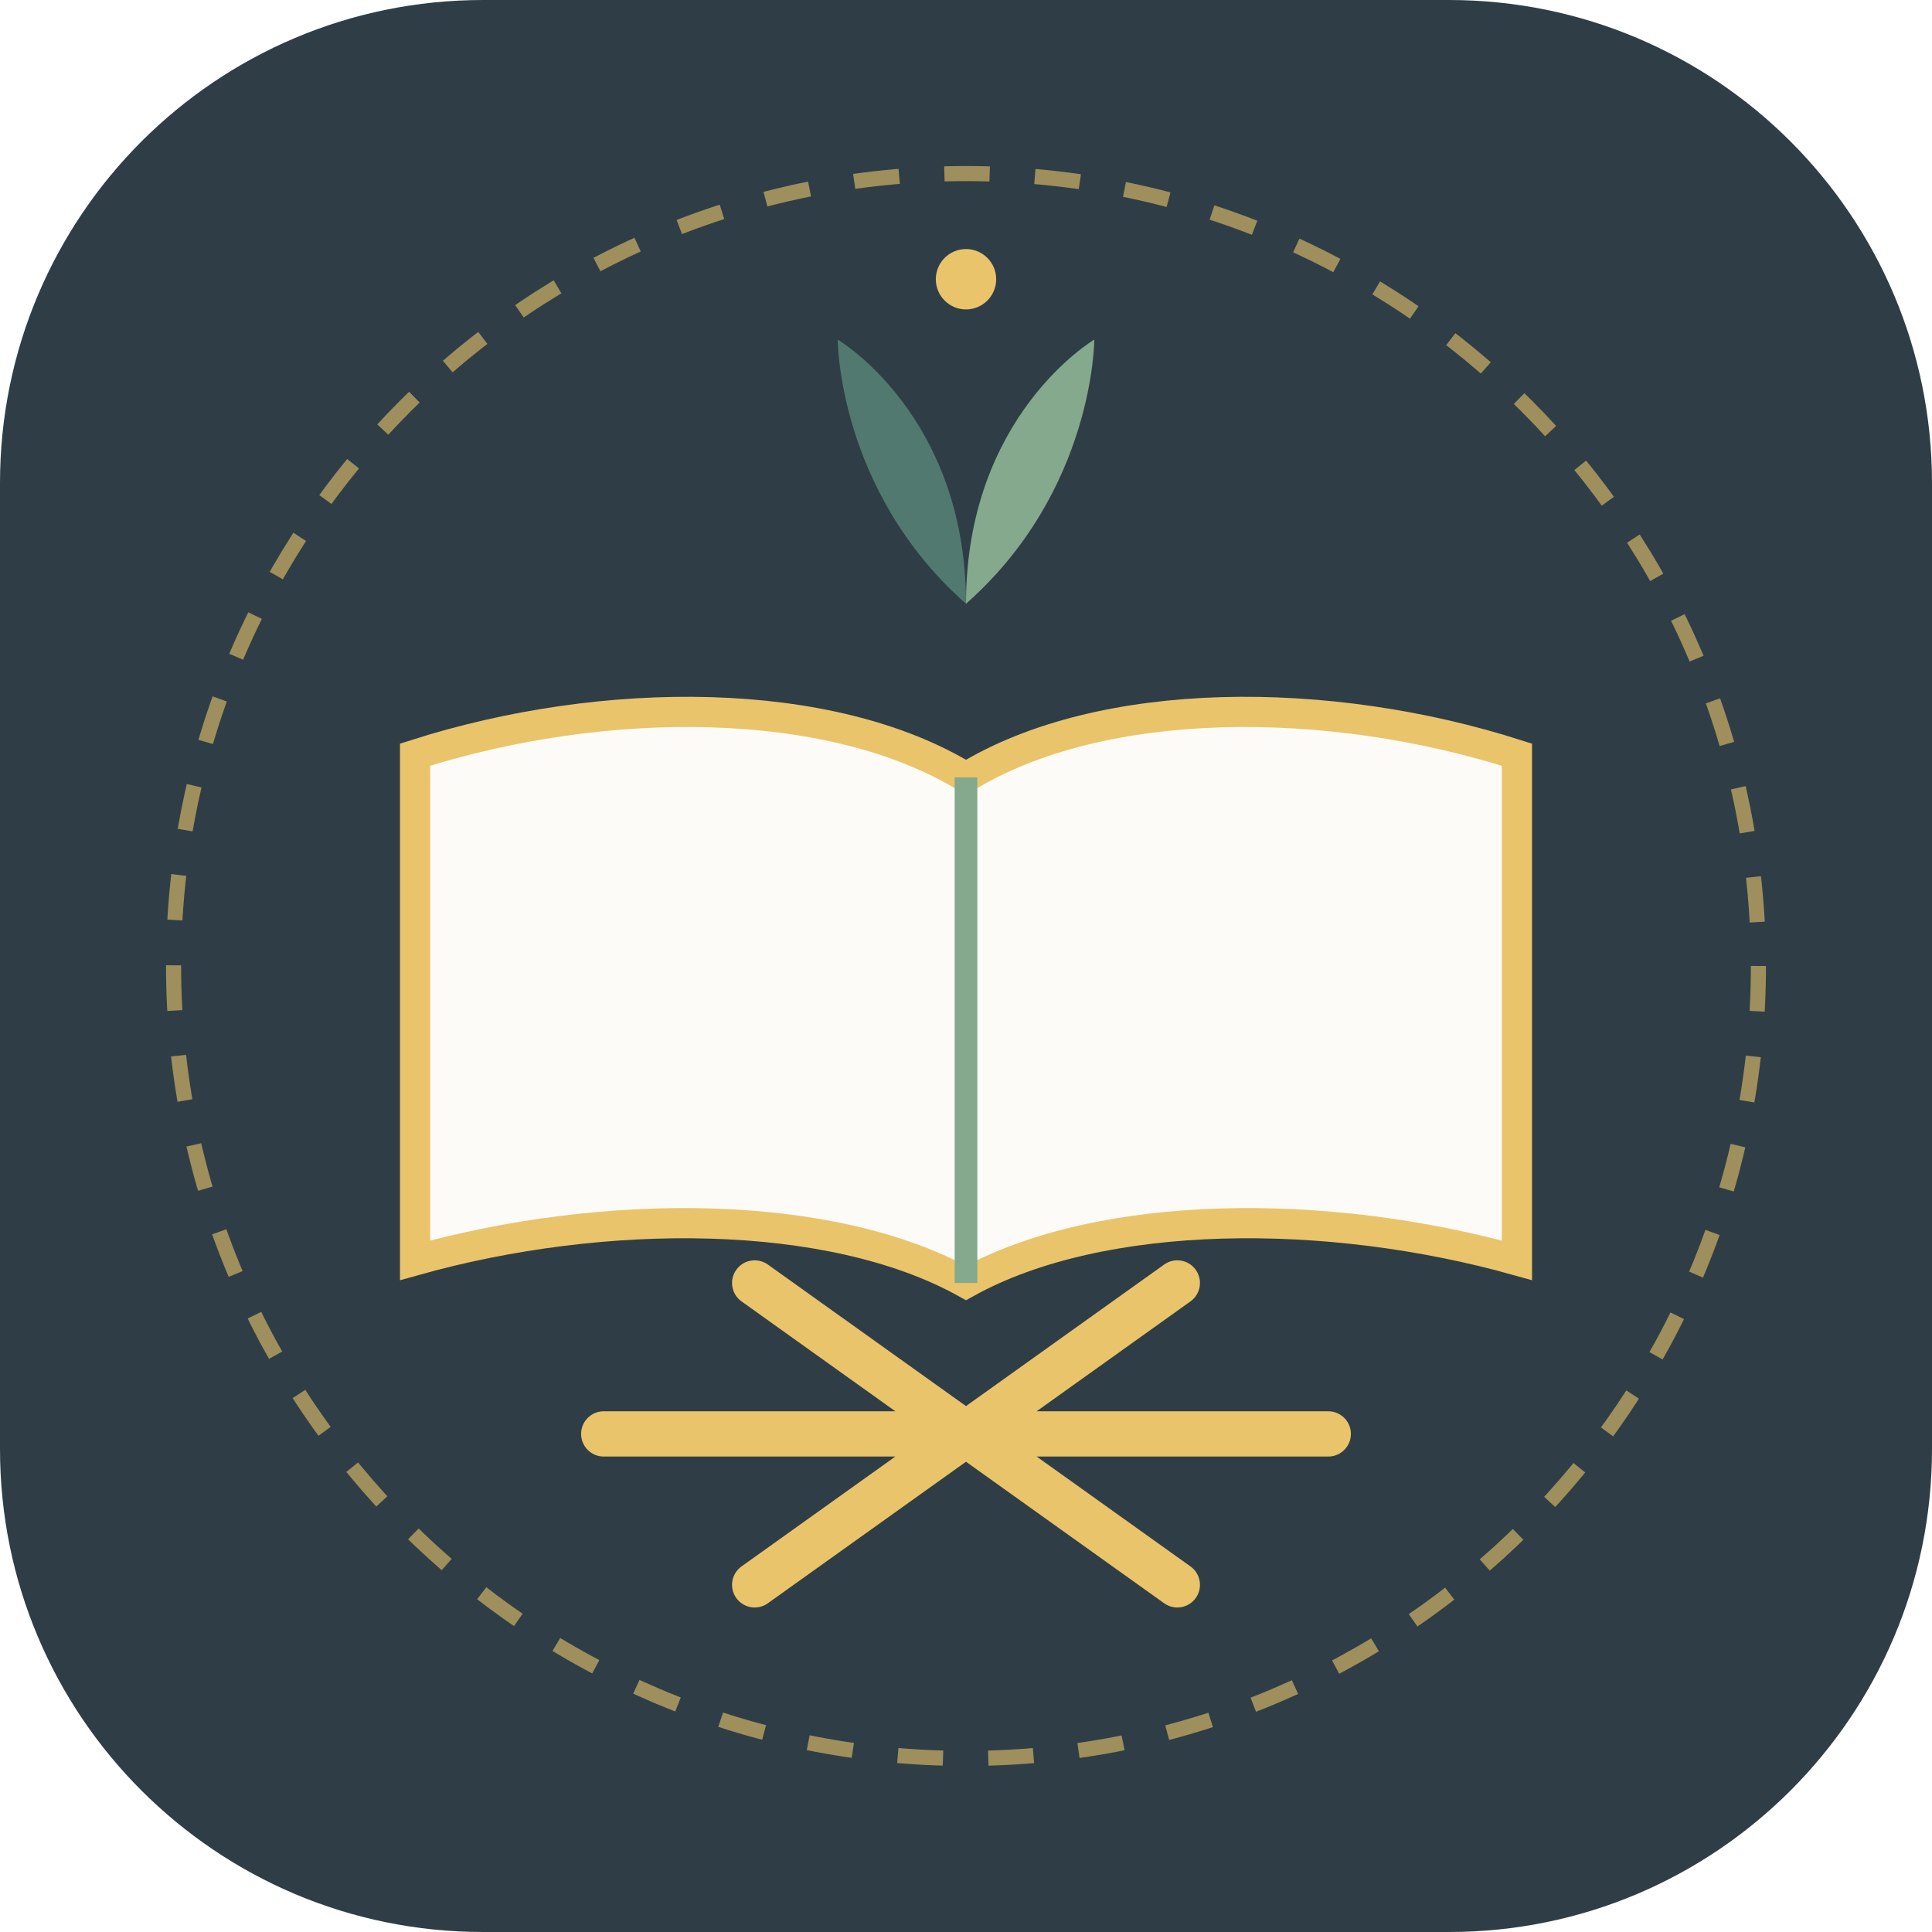
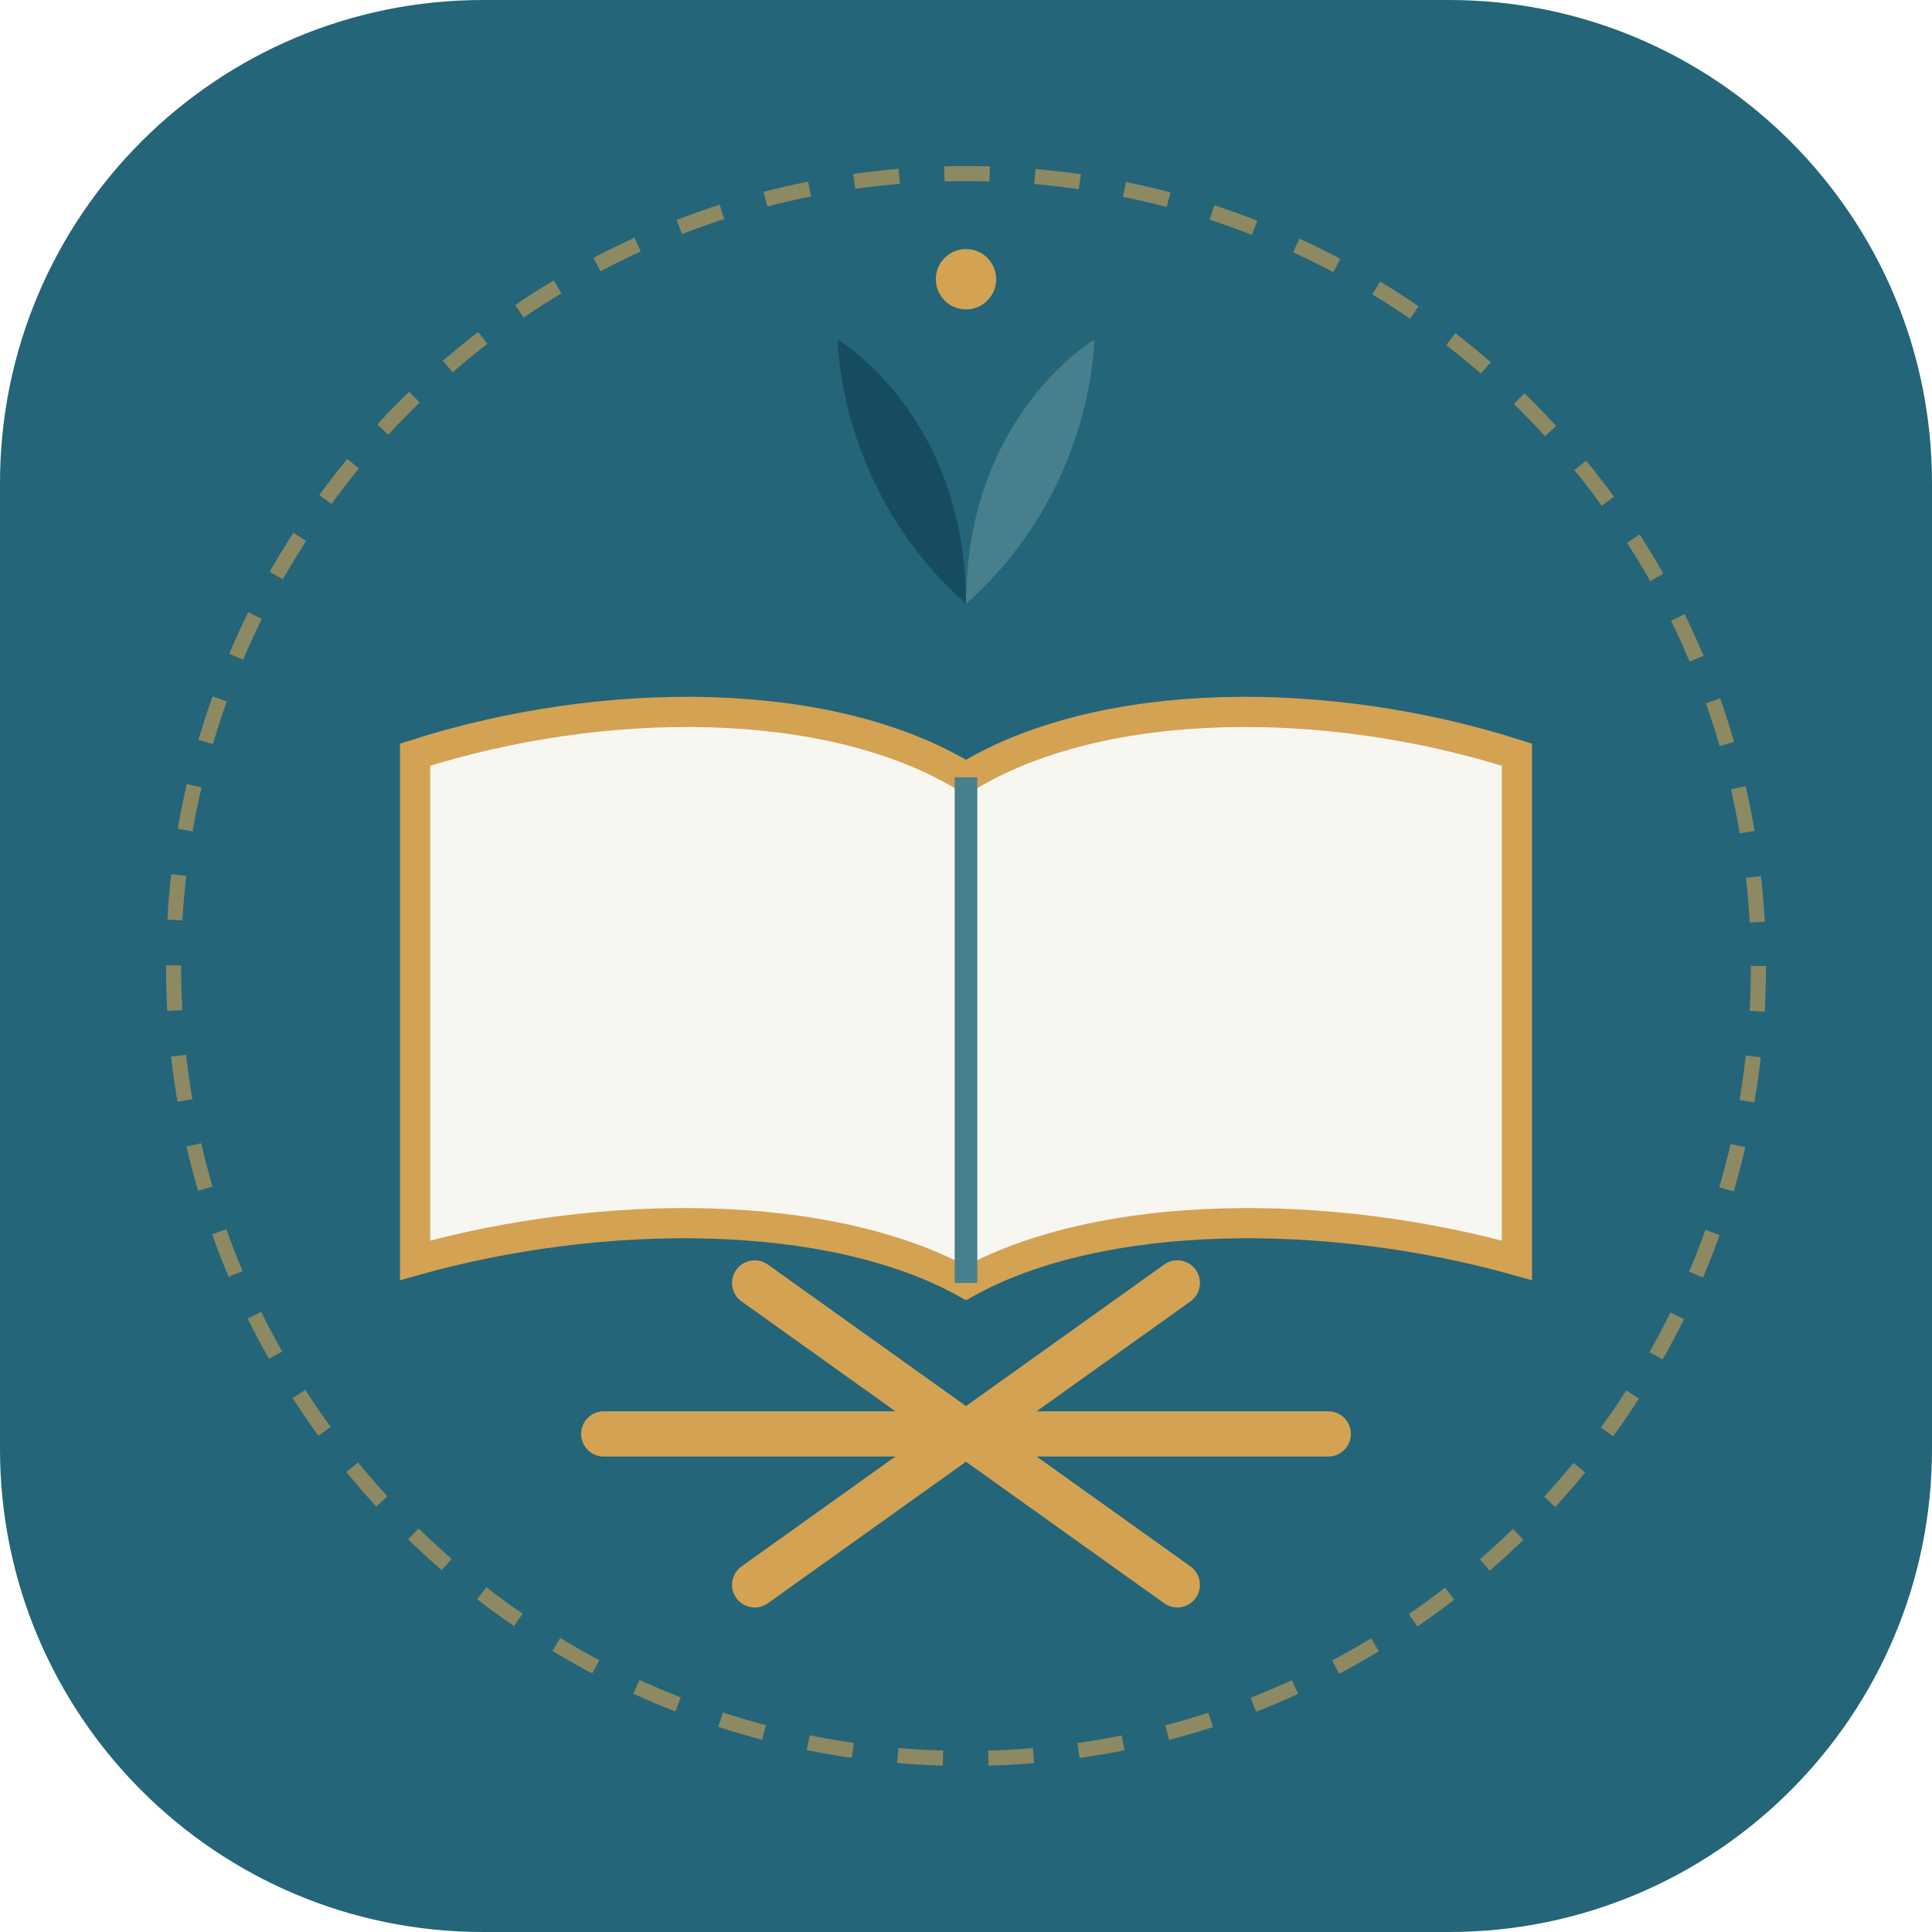
<svg xmlns="http://www.w3.org/2000/svg" viewBox="0 0 512 512" fill="none">
-   <rect width="512" height="512" rx="128" fill="#2F3E46" />
-   <circle cx="256" cy="256" r="210" stroke="#E9C46A" stroke-width="4" stroke-dasharray="12 12" opacity="0.6" />
-   <path d="M256 340 C220 320 160 320 110 334 L110 200 C160 184 220 184 256 206 C292 184 352 184 402 200 L402 334 C352 320 292 320 256 340 Z" fill="#FDFBF7" stroke="#E9C46A" stroke-width="8" />
-   <path d="M256 206 L256 340" stroke="#84A98C" stroke-width="6" />
-   <path d="M160 380 L352 380 M200 340 L312 420 M312 340 L200 420" stroke="#E9C46A" stroke-width="12" stroke-linecap="round" />
-   <path d="M256 160 C256 110 290 90 290 90 C290 90 290 130 256 160 Z" fill="#84A98C" />
-   <path d="M256 160 C256 110 222 90 222 90 C222 90 222 130 256 160 Z" fill="#52796F" />
-   <circle cx="256" cy="74" r="8" fill="#E9C46A" />
+   <rect width="512" height="512" rx="128" fill="#246579" />
+   <circle cx="256" cy="256" r="210" stroke="#D3A253" stroke-width="4" stroke-dasharray="12 12" opacity="0.6" />
+   <path d="M256 340 C220 320 160 320 110 334 L110 200 C160 184 220 184 256 206 C292 184 352 184 402 200 L402 334 C352 320 292 320 256 340 Z" fill="#F8F6F1" stroke="#D3A253" stroke-width="8" />
+   <path d="M256 206 L256 340" stroke="#477F8D" stroke-width="6" />
+   <path d="M160 380 L352 380 M200 340 L312 420 M312 340 L200 420" stroke="#D3A253" stroke-width="12" stroke-linecap="round" />
+   <path d="M256 160 C256 110 290 90 290 90 C290 90 290 130 256 160 Z" fill="#477F8D" />
+   <path d="M256 160 C256 110 222 90 222 90 C222 90 222 130 256 160 Z" fill="#174C60" />
+   <circle cx="256" cy="74" r="8" fill="#D3A253" />
</svg>
